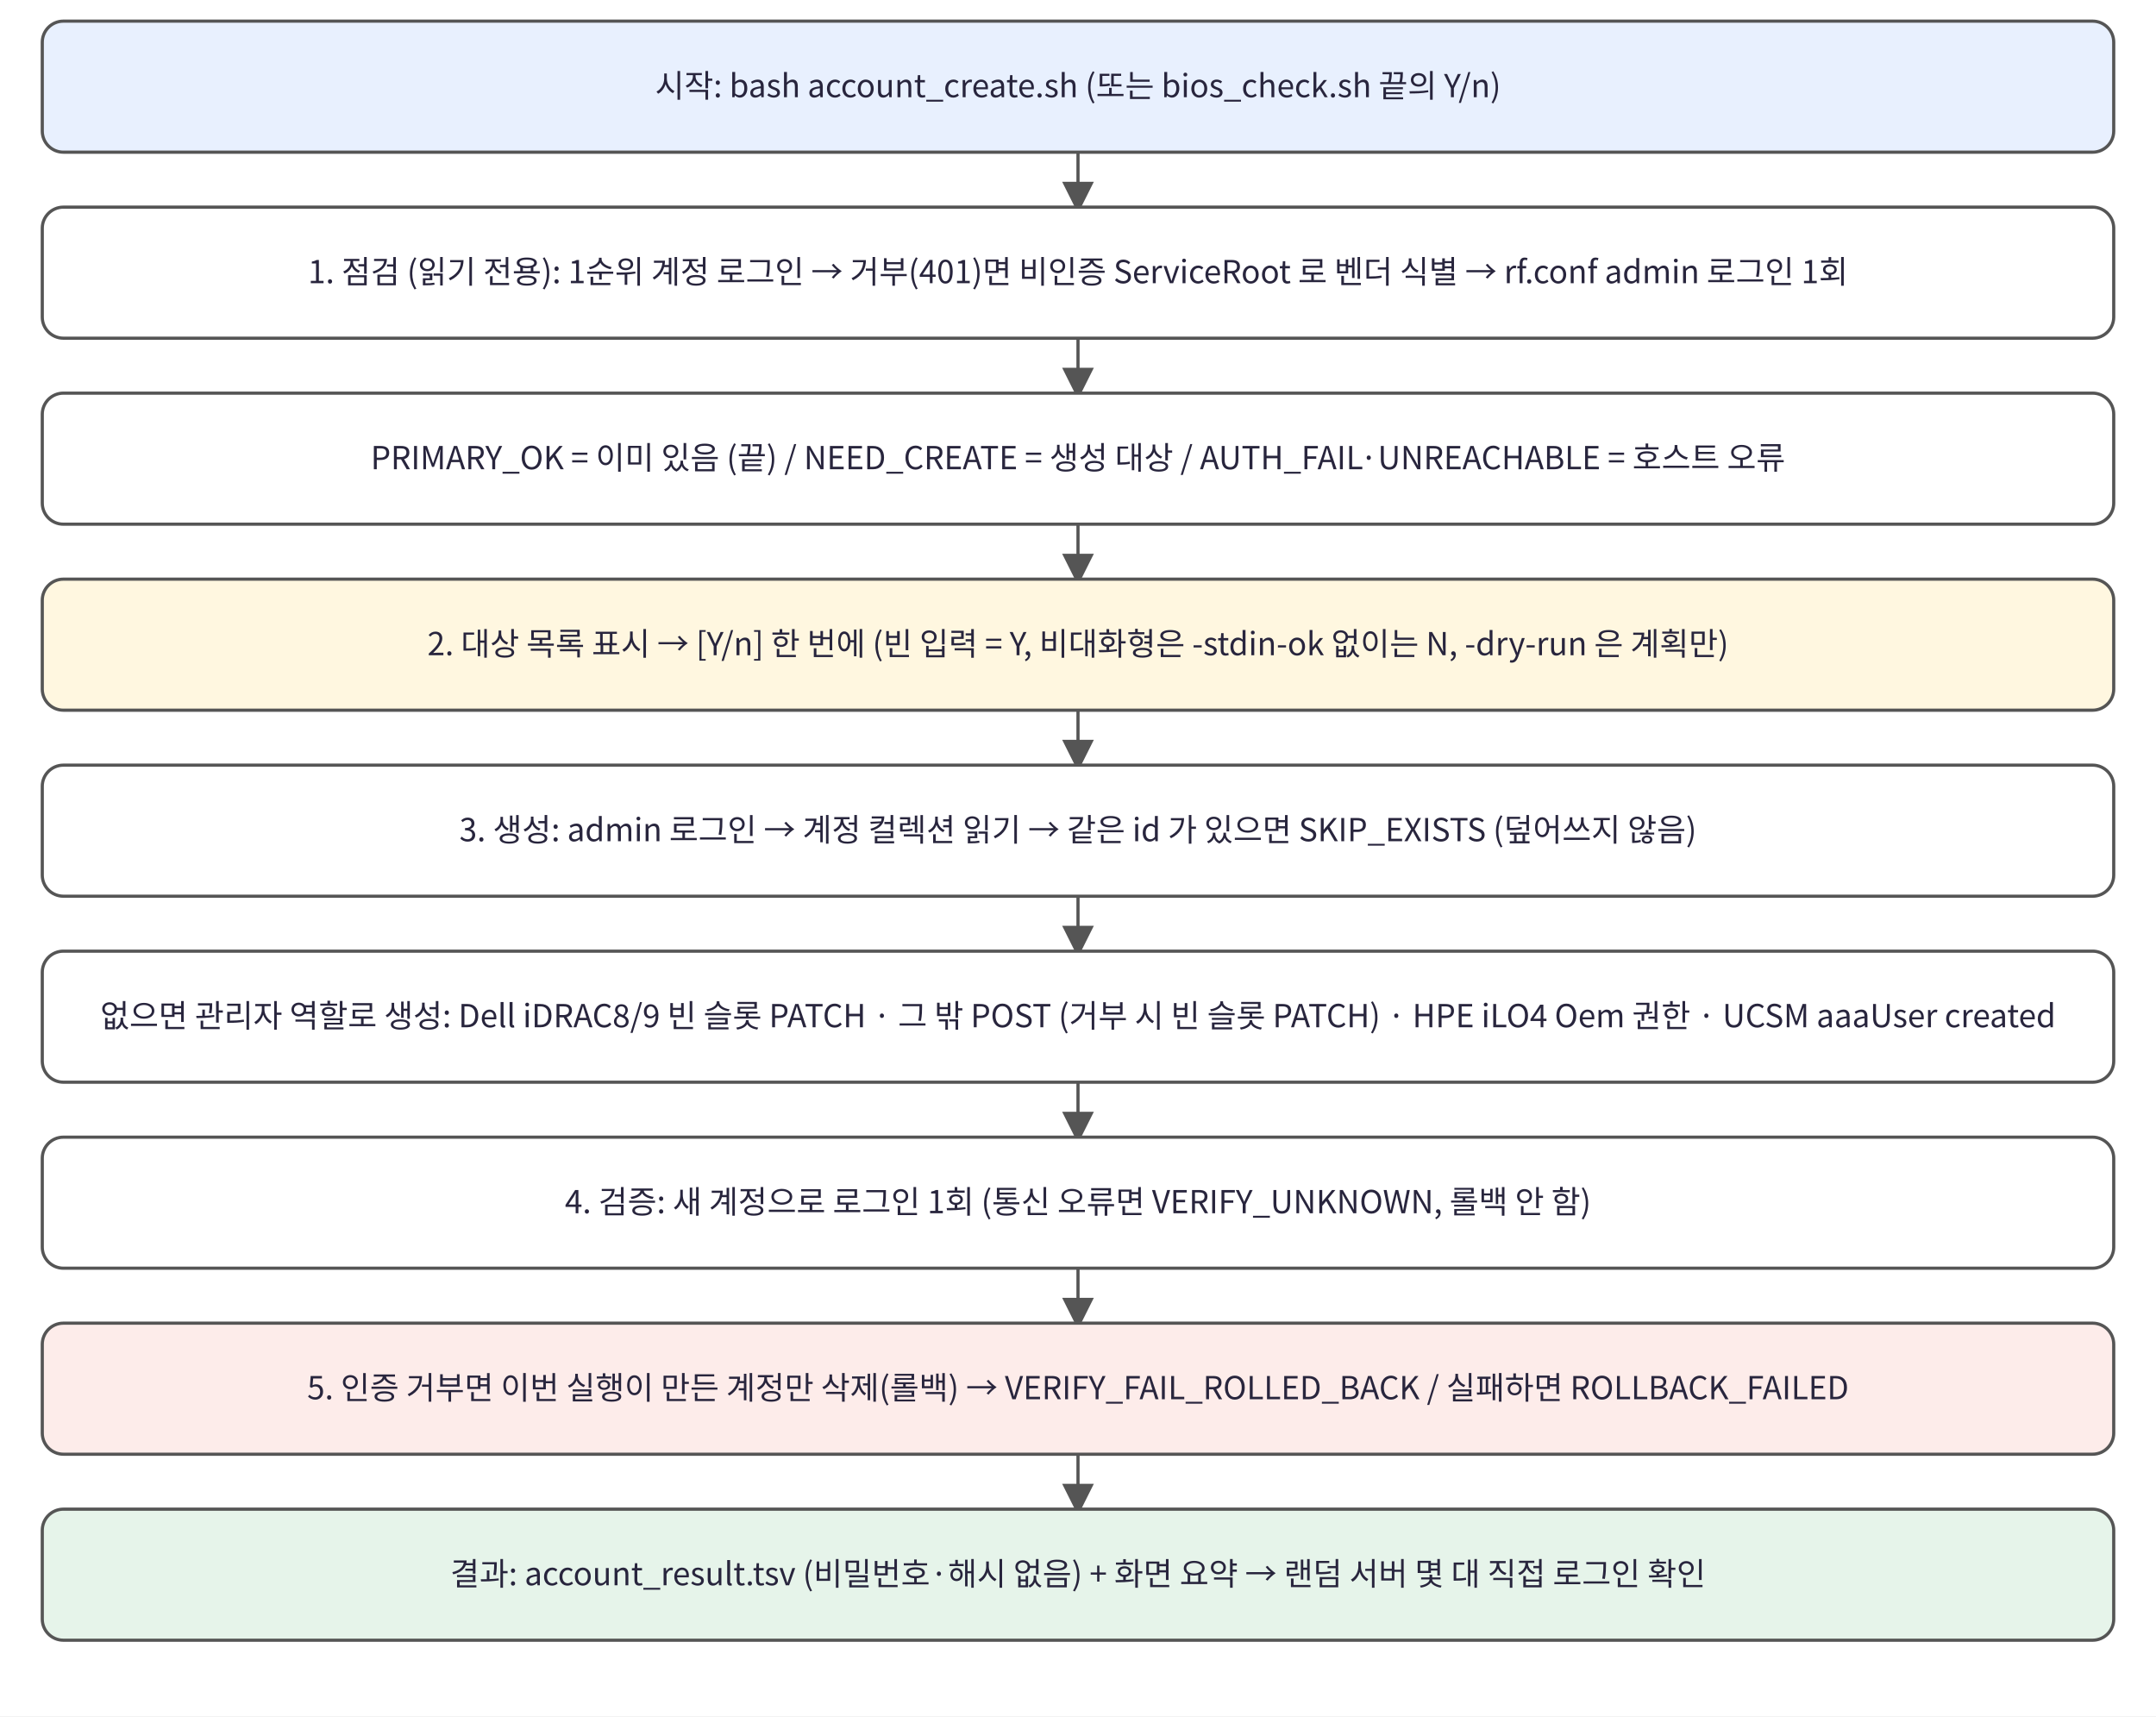
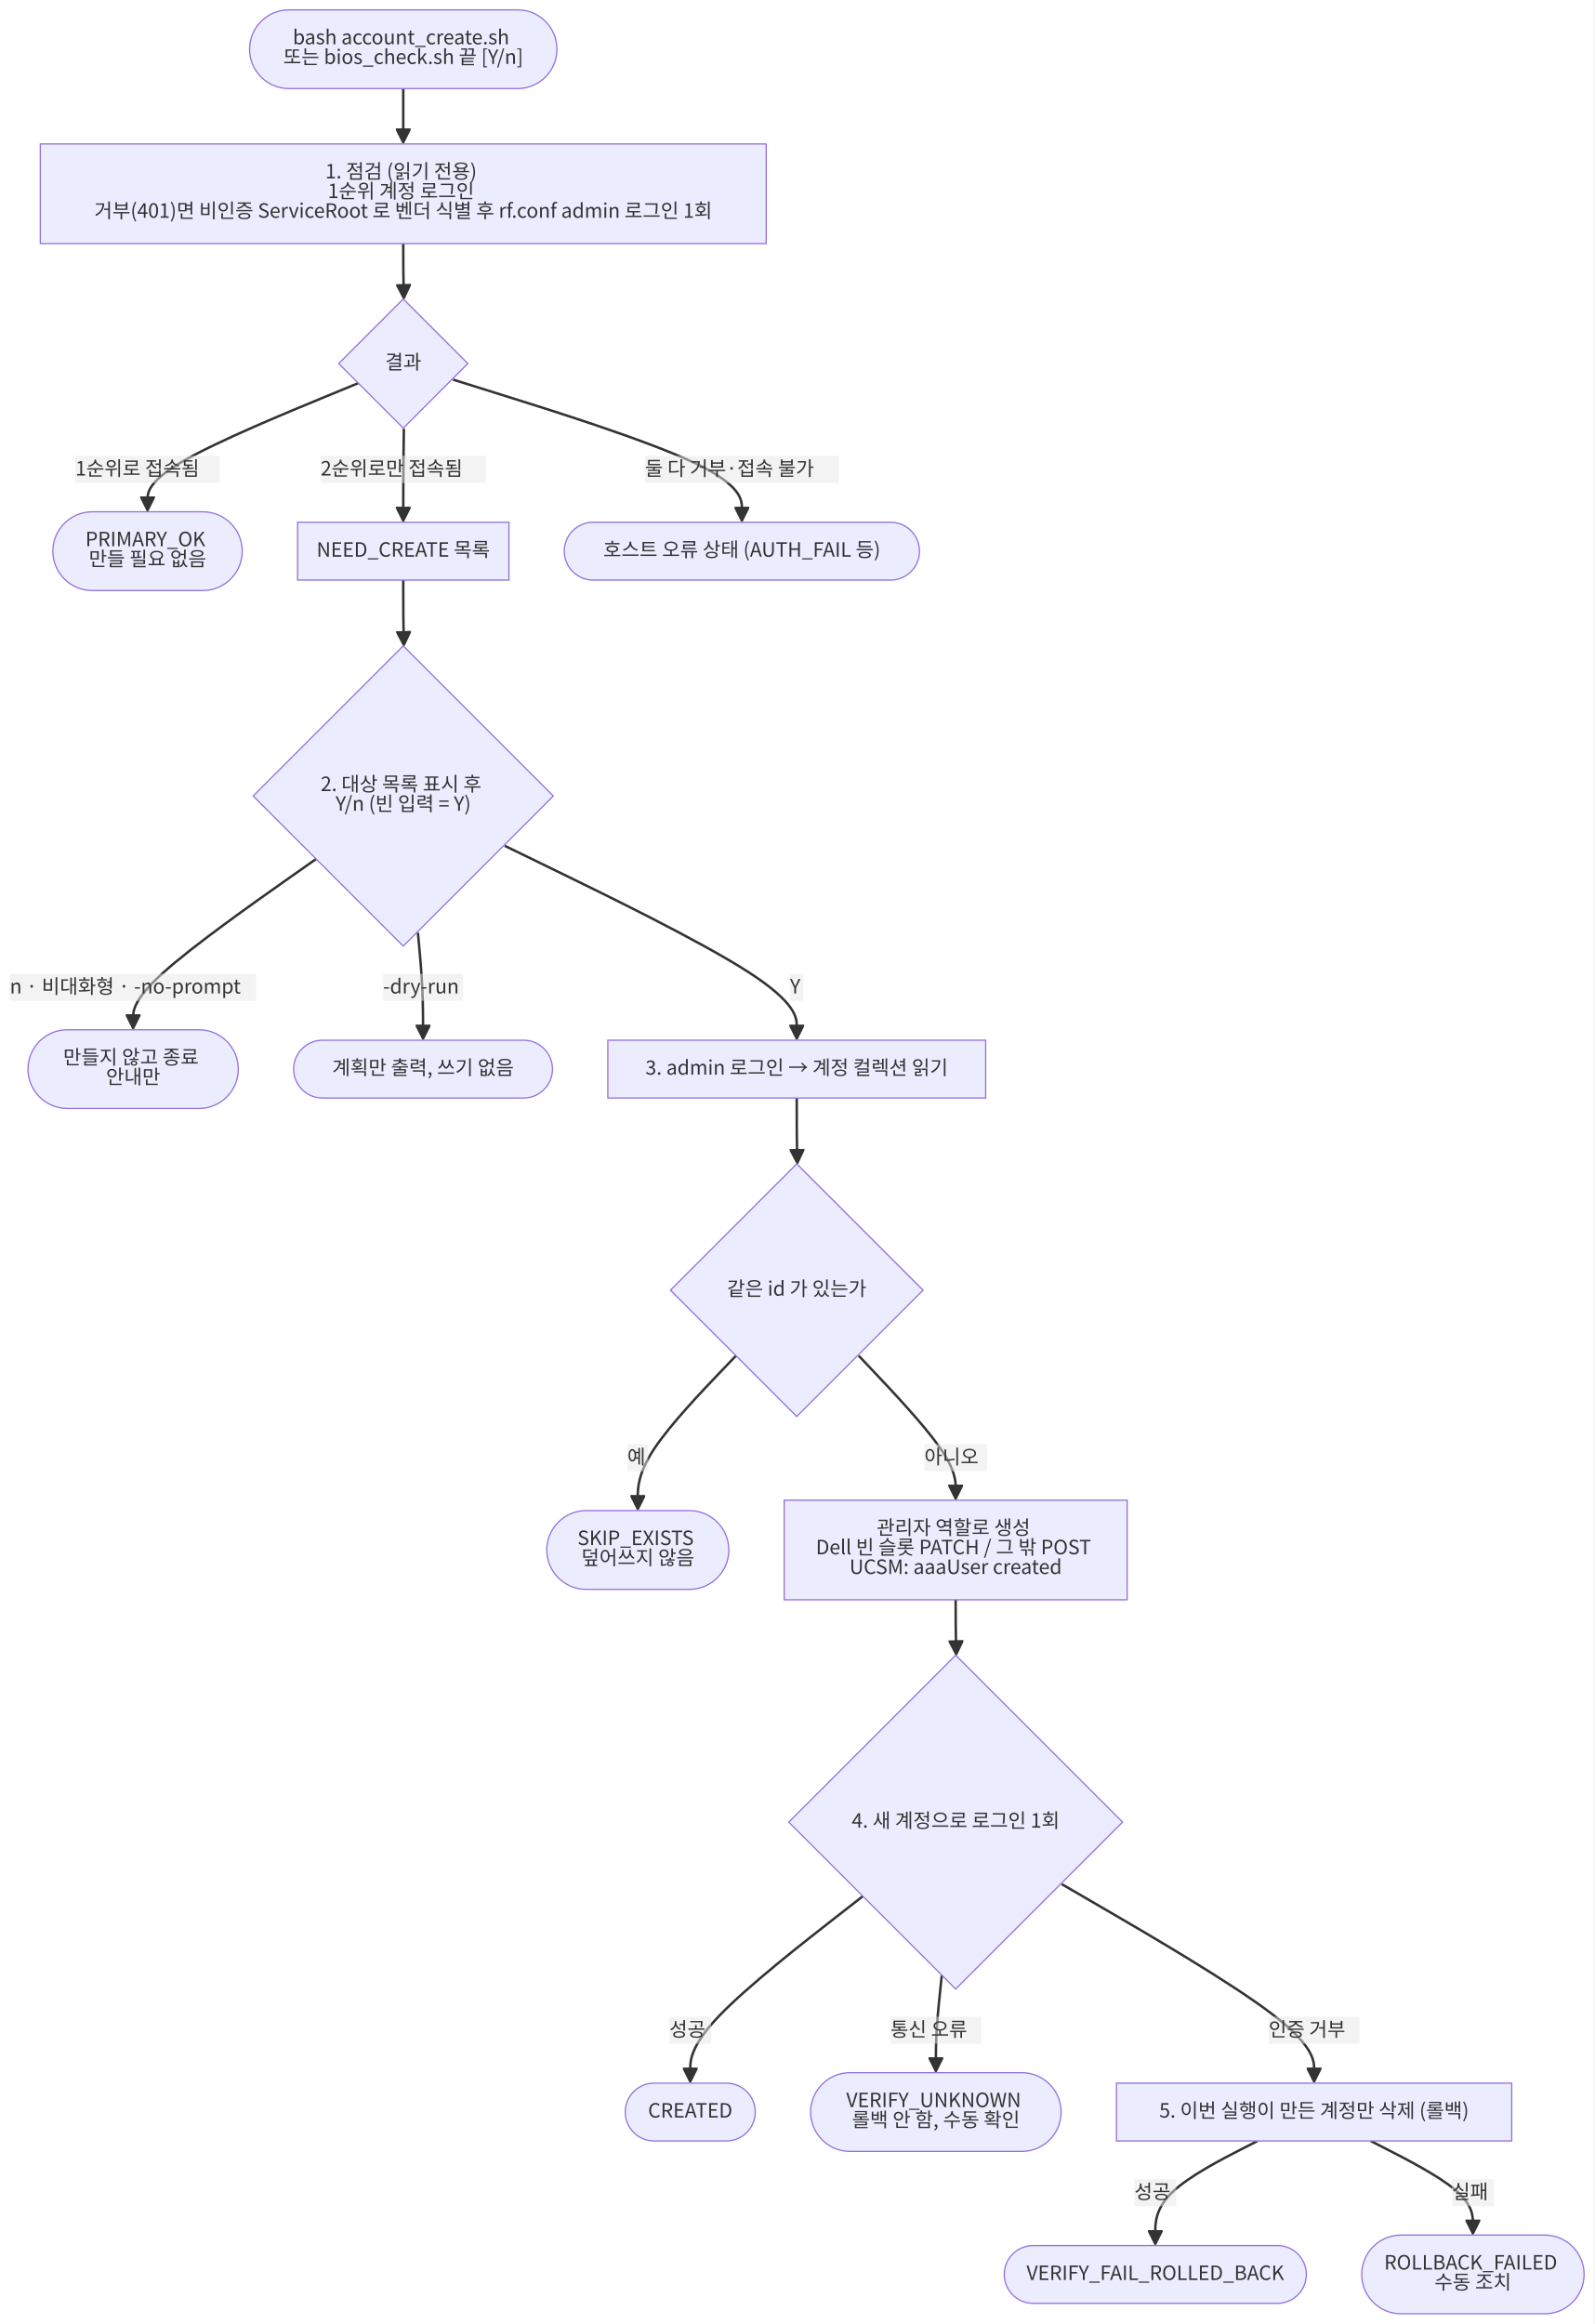
- <svg xmlns="http://www.w3.org/2000/svg" width="1020" height="812" viewBox="0 0 1020 812" font-family="Malgun Gothic, Noto Sans KR, Noto Sans CJK KR, sans-serif" font-size="15">
-   <rect width="100%" height="100%" fill="#ffffff" />
-   <defs>
-     <marker id="ar" markerWidth="10" markerHeight="10" refX="8" refY="5" orient="auto">
-       <path d="M0,0 L10,5 L0,10 z" fill="#555" />
-     </marker>
-   </defs>
-   <rect x="20" y="10" width="980" height="62" rx="10" fill="#e8f0fe" stroke="#555" stroke-width="1.5" />
-   <text x="510" y="46" text-anchor="middle" fill="#28253D">시작: bash account_create.sh  (또는 bios_check.sh 끝의 Y/n)</text>
-   <line x1="510" y1="72" x2="510" y2="98" stroke="#555" stroke-width="1.5" marker-end="url(#ar)" />
-   <rect x="20" y="98" width="980" height="62" rx="10" fill="#fff" stroke="#555" stroke-width="1.5" />
-   <text x="510" y="134" text-anchor="middle" fill="#28253D">1. 점검 (읽기 전용): 1순위 계정 로그인 → 거부(401)면 비인증 ServiceRoot 로 벤더 식별 → rf.conf admin 로그인 1회</text>
-   <line x1="510" y1="160" x2="510" y2="186" stroke="#555" stroke-width="1.5" marker-end="url(#ar)" />
-   <rect x="20" y="186" width="980" height="62" rx="10" fill="#fff" stroke="#555" stroke-width="1.5" />
-   <text x="510" y="222" text-anchor="middle" fill="#28253D">PRIMARY_OK = 이미 있음 (끝)   /   NEED_CREATE = 생성 대상   /   AUTH_FAIL·UNREACHABLE = 호스트 오류</text>
-   <line x1="510" y1="248" x2="510" y2="274" stroke="#555" stroke-width="1.5" marker-end="url(#ar)" />
-   <rect x="20" y="274" width="980" height="62" rx="10" fill="#fff7e0" stroke="#555" stroke-width="1.5" />
-   <text x="510" y="310" text-anchor="middle" fill="#28253D">2. 대상 목록 표시 → [Y/n] 한 번에 (빈 입력 = Y, 비대화형은 -stdin-ok 없이는 N, -dry-run 은 계획만)</text>
-   <line x1="510" y1="336" x2="510" y2="362" stroke="#555" stroke-width="1.5" marker-end="url(#ar)" />
-   <rect x="20" y="362" width="980" height="62" rx="10" fill="#fff" stroke="#555" stroke-width="1.5" />
-   <text x="510" y="398" text-anchor="middle" fill="#28253D">3. 생성: admin 로그인 → 계정 컬렉션 읽기 → 같은 id 가 있으면 SKIP_EXISTS (덮어쓰지 않음)</text>
-   <line x1="510" y1="424" x2="510" y2="450" stroke="#555" stroke-width="1.5" marker-end="url(#ar)" />
-   <rect x="20" y="450" width="980" height="62" rx="10" fill="#fff" stroke="#555" stroke-width="1.5" />
-   <text x="510" y="486" text-anchor="middle" fill="#28253D">없으면 관리자 역할로 생성: Dell iDRAC8/9 빈 슬롯 PATCH · 그 밖 POST (거부 시 빈 슬롯 PATCH) · HPE iLO4 Oem 권한 · UCSM aaaUser created</text>
-   <line x1="510" y1="512" x2="510" y2="538" stroke="#555" stroke-width="1.5" marker-end="url(#ar)" />
-   <rect x="20" y="538" width="980" height="62" rx="10" fill="#fff" stroke="#555" stroke-width="1.5" />
-   <text x="510" y="574" text-anchor="middle" fill="#28253D">4. 검증: 새 계정으로 로그인 1회 (통신 오류면 VERIFY_UNKNOWN, 롤백 안 함)</text>
-   <line x1="510" y1="600" x2="510" y2="626" stroke="#555" stroke-width="1.5" marker-end="url(#ar)" />
-   <rect x="20" y="626" width="980" height="62" rx="10" fill="#fdecea" stroke="#555" stroke-width="1.5" />
-   <text x="510" y="662" text-anchor="middle" fill="#28253D">5. 인증 거부면 이번 실행이 만든 계정만 삭제(롤백) → VERIFY_FAIL_ROLLED_BACK / 실패하면 ROLLBACK_FAILED</text>
-   <line x1="510" y1="688" x2="510" y2="714" stroke="#555" stroke-width="1.5" marker-end="url(#ar)" />
-   <rect x="20" y="714" width="980" height="62" rx="10" fill="#e6f4ea" stroke="#555" stroke-width="1.5" />
-   <text x="510" y="750" text-anchor="middle" fill="#28253D">결과: account_result.tsv (비밀번호·해시 없음) + 화면 요약 → 랜덤 서버 몇 대 직접 로그인 확인</text>
+ <svg xmlns="http://www.w3.org/2000/svg" id="wf_workflow_account" width="1296" height="1889" viewBox="-8 -8 1296 1889" role="graphics-document document" aria-roledescription="flowchart-v2">
+   <rect x="-8" y="-8" width="1296" height="1889" fill="#ffffff" />
+   <style>#wf_workflow_account{font-family:Malgun Gothic,Noto Sans KR,Noto Sans CJK KR,sans-serif;font-size:16px;fill:#333;}#wf_workflow_account .error-icon{fill:#552222;}#wf_workflow_account .error-text{fill:#552222;stroke:#552222;}#wf_workflow_account .edge-thickness-normal{stroke-width:2px;}#wf_workflow_account .edge-thickness-thick{stroke-width:3.5px;}#wf_workflow_account .edge-pattern-solid{stroke-dasharray:0;}#wf_workflow_account .edge-pattern-dashed{stroke-dasharray:3;}#wf_workflow_account .edge-pattern-dotted{stroke-dasharray:2;}#wf_workflow_account .marker{fill:#333333;stroke:#333333;}#wf_workflow_account .marker.cross{stroke:#333333;}#wf_workflow_account svg{font-family:Malgun Gothic,Noto Sans KR,Noto Sans CJK KR,sans-serif;font-size:16px;}#wf_workflow_account .label{font-family:Malgun Gothic,Noto Sans KR,Noto Sans CJK KR,sans-serif;color:#333;}#wf_workflow_account .cluster-label text{fill:#333;}#wf_workflow_account .cluster-label span,#wf_workflow_account p{color:#333;}#wf_workflow_account .label text,#wf_workflow_account span,#wf_workflow_account p{fill:#333;color:#333;}#wf_workflow_account .node rect,#wf_workflow_account .node circle,#wf_workflow_account .node ellipse,#wf_workflow_account .node polygon,#wf_workflow_account .node path{fill:#ECECFF;stroke:#9370DB;stroke-width:1px;}#wf_workflow_account .flowchart-label text{text-anchor:middle;}#wf_workflow_account .node .katex path{fill:#000;stroke:#000;stroke-width:1px;}#wf_workflow_account .node .label{text-align:center;}#wf_workflow_account .node.clickable{cursor:pointer;}#wf_workflow_account .arrowheadPath{fill:#333333;}#wf_workflow_account .edgePath .path{stroke:#333333;stroke-width:2.0px;}#wf_workflow_account .flowchart-link{stroke:#333333;fill:none;}#wf_workflow_account .edgeLabel{background-color:#e8e8e8;text-align:center;}#wf_workflow_account .edgeLabel rect{opacity:0.5;background-color:#e8e8e8;fill:#e8e8e8;}#wf_workflow_account .labelBkg{background-color:rgba(232, 232, 232, 0.5);}#wf_workflow_account .cluster rect{fill:#ffffde;stroke:#aaaa33;stroke-width:1px;}#wf_workflow_account .cluster text{fill:#333;}#wf_workflow_account .cluster span,#wf_workflow_account p{color:#333;}#wf_workflow_account div.mermaidTooltip{position:absolute;text-align:center;max-width:200px;padding:2px;font-family:Malgun Gothic,Noto Sans KR,Noto Sans CJK KR,sans-serif;font-size:12px;background:hsl(80, 100%, 96.275%);border:1px solid #aaaa33;border-radius:2px;pointer-events:none;z-index:100;}#wf_workflow_account .flowchartTitleText{text-anchor:middle;font-size:18px;fill:#333;}#wf_workflow_account :root{--mermaid-font-family:Malgun Gothic,Noto Sans KR,Noto Sans CJK KR,sans-serif;}</style>
+   <g>
+     <marker id="wf_workflow_account_flowchart-pointEnd" class="marker flowchart" viewBox="0 0 10 10" refX="6" refY="5" markerUnits="userSpaceOnUse" markerWidth="12" markerHeight="12" orient="auto">
+       <path d="M 0 0 L 10 5 L 0 10 z" class="arrowMarkerPath" style="stroke-width: 1; stroke-dasharray: 1, 0;" />
+     </marker>
+     <marker id="wf_workflow_account_flowchart-pointStart" class="marker flowchart" viewBox="0 0 10 10" refX="4.5" refY="5" markerUnits="userSpaceOnUse" markerWidth="12" markerHeight="12" orient="auto">
+       <path d="M 0 5 L 10 10 L 10 0 z" class="arrowMarkerPath" style="stroke-width: 1; stroke-dasharray: 1, 0;" />
+     </marker>
+     <marker id="wf_workflow_account_flowchart-circleEnd" class="marker flowchart" viewBox="0 0 10 10" refX="11" refY="5" markerUnits="userSpaceOnUse" markerWidth="11" markerHeight="11" orient="auto">
+       <circle cx="5" cy="5" r="5" class="arrowMarkerPath" style="stroke-width: 1; stroke-dasharray: 1, 0;" />
+     </marker>
+     <marker id="wf_workflow_account_flowchart-circleStart" class="marker flowchart" viewBox="0 0 10 10" refX="-1" refY="5" markerUnits="userSpaceOnUse" markerWidth="11" markerHeight="11" orient="auto">
+       <circle cx="5" cy="5" r="5" class="arrowMarkerPath" style="stroke-width: 1; stroke-dasharray: 1, 0;" />
+     </marker>
+     <marker id="wf_workflow_account_flowchart-crossEnd" class="marker cross flowchart" viewBox="0 0 11 11" refX="12" refY="5.2" markerUnits="userSpaceOnUse" markerWidth="11" markerHeight="11" orient="auto">
+       <path d="M 1,1 l 9,9 M 10,1 l -9,9" class="arrowMarkerPath" style="stroke-width: 2; stroke-dasharray: 1, 0;" />
+     </marker>
+     <marker id="wf_workflow_account_flowchart-crossStart" class="marker cross flowchart" viewBox="0 0 11 11" refX="-1" refY="5.2" markerUnits="userSpaceOnUse" markerWidth="11" markerHeight="11" orient="auto">
+       <path d="M 1,1 l 9,9 M 10,1 l -9,9" class="arrowMarkerPath" style="stroke-width: 2; stroke-dasharray: 1, 0;" />
+     </marker>
+     <g class="root">
+       <g class="clusters" />
+       <g class="edgePaths">
+         <path d="M319.813,64L319.813,67.75C319.813,71.5,319.813,79,319.813,85.617C319.813,92.233,319.813,97.967,319.813,100.833L319.813,103.7" id="L-S-P-0" class=" edge-thickness-normal edge-pattern-solid flowchart-link LS-S LE-P" style="fill:none;" marker-end="url(#wf_workflow_account_flowchart-pointEnd)" />
+         <path d="M319.813,190L319.813,193.75C319.813,197.5,319.813,205,319.877,211.7C319.942,218.4,320.07,224.301,320.134,227.251L320.198,230.201" id="L-P-C-0" class=" edge-thickness-normal edge-pattern-solid flowchart-link LS-P LE-C" style="fill:none;" marker-end="url(#wf_workflow_account_flowchart-pointEnd)" />
+         <path d="M283.24,303.427L254.691,315.189C226.142,326.951,169.044,350.476,140.495,367.021C111.946,383.567,111.946,393.133,111.946,397.917L111.946,402.7" id="L-C-OK-0" class=" edge-thickness-normal edge-pattern-solid flowchart-link LS-C LE-OK" style="fill:none;" marker-end="url(#wf_workflow_account_flowchart-pointEnd)" />
+         <path d="M320.313,340.5L320.23,346.083C320.147,351.667,319.98,362.833,319.897,374.617C319.813,386.4,319.813,398.8,319.813,405L319.813,411.2" id="L-C-NC-0" class=" edge-thickness-normal edge-pattern-solid flowchart-link LS-C LE-NC" style="fill:none;" marker-end="url(#wf_workflow_account_flowchart-pointEnd)" />
+         <path d="M360.26,300.553L399.398,312.794C438.536,325.035,516.811,349.518,555.949,367.959C595.087,386.4,595.087,398.8,595.087,405L595.087,411.2" id="L-C-HE-0" class=" edge-thickness-normal edge-pattern-solid flowchart-link LS-C LE-HE" style="fill:none;" marker-end="url(#wf_workflow_account_flowchart-pointEnd)" />
+         <path d="M319.813,463.5L319.813,468.667C319.813,473.833,319.813,484.167,319.877,492.284C319.942,500.4,320.07,506.301,320.134,509.251L320.198,512.201" id="L-NC-Q-0" class=" edge-thickness-normal edge-pattern-solid flowchart-link LS-NC LE-Q" style="fill:none;" marker-end="url(#wf_workflow_account_flowchart-pointEnd)" />
+         <path d="M248.987,690.173L224.194,707.644C199.401,725.116,149.816,760.058,125.024,782.312C100.231,804.567,100.231,814.133,100.231,818.917L100.231,823.7" id="L-Q-NO-0" class=" edge-thickness-normal edge-pattern-solid flowchart-link LS-Q LE-NO" style="fill:none;" marker-end="url(#wf_workflow_account_flowchart-pointEnd)" />
+         <path d="M331.725,750.088L332.423,757.574C333.12,765.059,334.516,780.029,335.213,793.715C335.911,807.4,335.911,819.8,335.911,826L335.911,832.2" id="L-Q-DR-0" class=" edge-thickness-normal edge-pattern-solid flowchart-link LS-Q LE-DR" style="fill:none;" marker-end="url(#wf_workflow_account_flowchart-pointEnd)" />
+         <path d="M402.319,679.494L441.88,698.745C481.441,717.996,560.563,756.498,600.123,781.949C639.684,807.4,639.684,819.8,639.684,826L639.684,832.2" id="L-Q-W-0" class=" edge-thickness-normal edge-pattern-solid flowchart-link LS-Q LE-W" style="fill:none;" marker-end="url(#wf_workflow_account_flowchart-pointEnd)" />
+         <path d="M639.684,884.5L639.684,889.667C639.684,894.833,639.684,905.167,639.748,913.284C639.813,921.4,639.941,927.301,640.005,930.251L640.069,933.201" id="L-W-EX-0" class=" edge-thickness-normal edge-pattern-solid flowchart-link LS-W LE-EX" style="fill:none;" marker-end="url(#wf_workflow_account_flowchart-pointEnd)" />
+         <path d="M590.288,1093.963L576.987,1107.863C563.686,1121.762,537.084,1149.561,523.783,1169.66C510.482,1189.759,510.482,1202.159,510.482,1208.359L510.482,1214.559" id="L-EX-SK-0" class=" edge-thickness-normal edge-pattern-solid flowchart-link LS-EX LE-SK" style="fill:none;" marker-end="url(#wf_workflow_account_flowchart-pointEnd)" />
+         <path d="M690.08,1093.963L703.215,1107.863C716.349,1121.762,742.618,1149.561,755.752,1168.243C768.886,1186.926,768.886,1196.493,768.886,1201.276L768.886,1206.059" id="L-EX-CR-0" class=" edge-thickness-normal edge-pattern-solid flowchart-link LS-EX LE-CR" style="fill:none;" marker-end="url(#wf_workflow_account_flowchart-pointEnd)" />
+         <path d="M768.886,1292.359L768.886,1296.109C768.886,1299.859,768.886,1307.359,768.95,1314.06C769.015,1320.76,769.143,1326.66,769.207,1329.61L769.271,1332.561" id="L-CR-V-0" class=" edge-thickness-normal edge-pattern-solid flowchart-link LS-CR LE-V" style="fill:none;" marker-end="url(#wf_workflow_account_flowchart-pointEnd)" />
+         <path d="M693.434,1533.267L670.048,1551.509C646.662,1569.751,599.889,1606.235,576.503,1630.677C553.117,1655.119,553.117,1667.519,553.117,1673.719L553.117,1679.919" id="L-V-CD-0" class=" edge-thickness-normal edge-pattern-solid flowchart-link LS-V LE-CD" style="fill:none;" marker-end="url(#wf_workflow_account_flowchart-pointEnd)" />
+         <path d="M757.63,1597.462L756.823,1605.005C756.016,1612.548,754.402,1627.633,753.595,1639.959C752.789,1652.285,752.789,1661.852,752.789,1666.635L752.789,1671.419" id="L-V-VU-0" class=" edge-thickness-normal edge-pattern-solid flowchart-link LS-V LE-VU" style="fill:none;" marker-end="url(#wf_workflow_account_flowchart-pointEnd)" />
+         <path d="M855.132,1523.473L889.32,1543.347C923.507,1563.222,991.882,1602.97,1026.07,1629.044C1060.257,1655.119,1060.257,1667.519,1060.257,1673.719L1060.257,1679.919" id="L-V-RB-0" class=" edge-thickness-normal edge-pattern-solid flowchart-link LS-V LE-RB" style="fill:none;" marker-end="url(#wf_workflow_account_flowchart-pointEnd)" />
+         <path d="M1014.293,1732.219L1000.439,1739.302C986.584,1746.385,958.875,1760.552,945.021,1773.835C931.167,1787.119,931.167,1799.519,931.167,1805.719L931.167,1811.919" id="L-RB-RO-0" class=" edge-thickness-normal edge-pattern-solid flowchart-link LS-RB LE-RO" style="fill:none;" marker-end="url(#wf_workflow_account_flowchart-pointEnd)" />
+         <path d="M1106.221,1732.219L1120.076,1739.302C1133.93,1746.385,1161.639,1760.552,1175.494,1772.419C1189.348,1784.285,1189.348,1793.852,1189.348,1798.635L1189.348,1803.419" id="L-RB-RF-0" class=" edge-thickness-normal edge-pattern-solid flowchart-link LS-RB LE-RF" style="fill:none;" marker-end="url(#wf_workflow_account_flowchart-pointEnd)" />
+       </g>
+       <g class="edgeLabels">
+         <g class="edgeLabel">
+           <g class="label" transform="translate(0, 0)">
+             <rect rx="0" ry="0" width="0" height="0" />
+             <text style="">
+               <tspan xml:space="preserve" dy="1em" x="0" class="row" />
+             </text>
+           </g>
+         </g>
+         <g class="edgeLabel">
+           <g class="label" transform="translate(0, 0)">
+             <rect rx="0" ry="0" width="0" height="0" />
+             <text style="">
+               <tspan xml:space="preserve" dy="1em" x="0" class="row" />
+             </text>
+           </g>
+         </g>
+         <g class="edgeLabel" transform="translate(111.946, 374)">
+           <g class="label" transform="translate(-58.67188, -11.5)">
+             <rect rx="0" ry="0" width="117.282" height="22" />
+             <text style="">
+               <tspan xml:space="preserve" dy="1em" x="0" class="row">1순위로 접속됨</tspan>
+             </text>
+           </g>
+         </g>
+         <g class="edgeLabel" transform="translate(319.8132, 374)">
+           <g class="label" transform="translate(-67.17188, -11.5)">
+             <rect rx="0" ry="0" width="134.267" height="22" />
+             <text style="">
+               <tspan xml:space="preserve" dy="1em" x="0" class="row">2순위로만 접속됨</tspan>
+             </text>
+           </g>
+         </g>
+         <g class="edgeLabel" transform="translate(595.0867, 374)">
+           <g class="label" transform="translate(-78.82812, -11.5)">
+             <rect rx="0" ry="0" width="157.567" height="22" />
+             <text style="">
+               <tspan xml:space="preserve" dy="1em" x="0" class="row">둘 다 거부·접속 불가</tspan>
+             </text>
+           </g>
+         </g>
+         <g class="edgeLabel">
+           <g class="label" transform="translate(0, 0)">
+             <rect rx="0" ry="0" width="0" height="0" />
+             <text style="">
+               <tspan xml:space="preserve" dy="1em" x="0" class="row" />
+             </text>
+           </g>
+         </g>
+         <g class="edgeLabel" transform="translate(100.2312, 795)">
+           <g class="label" transform="translate(-100.2312, -11.5)">
+             <rect rx="0" ry="0" width="200.35" height="22" />
+             <text style="">
+               <tspan xml:space="preserve" dy="1em" x="0" class="row">n · 비대화형 · -no-prompt</tspan>
+             </text>
+           </g>
+         </g>
+         <g class="edgeLabel" transform="translate(335.9109, 795)">
+           <g class="label" transform="translate(-32.49219, -11.5)">
+             <rect rx="0" ry="0" width="64.938" height="22" />
+             <text style="">
+               <tspan xml:space="preserve" dy="1em" x="0" class="row">-dry-run</tspan>
+             </text>
+           </g>
+         </g>
+         <g class="edgeLabel" transform="translate(639.6843, 795)">
+           <g class="label" transform="translate(-5.5, -11.5)">
+             <rect rx="0" ry="0" width="11" height="22" />
+             <text style="">
+               <tspan xml:space="preserve" dy="1em" x="0" class="row">Y</tspan>
+             </text>
+           </g>
+         </g>
+         <g class="edgeLabel">
+           <g class="label" transform="translate(0, 0)">
+             <rect rx="0" ry="0" width="0" height="0" />
+             <text style="">
+               <tspan xml:space="preserve" dy="1em" x="0" class="row" />
+             </text>
+           </g>
+         </g>
+         <g class="edgeLabel" transform="translate(510.4824, 1177.359)">
+           <g class="label" transform="translate(-8.5, -11.5)">
+             <rect rx="0" ry="0" width="17" height="22" />
+             <text style="">
+               <tspan xml:space="preserve" dy="1em" x="0" class="row">예</tspan>
+             </text>
+           </g>
+         </g>
+         <g class="edgeLabel" transform="translate(768.8862, 1177.359)">
+           <g class="label" transform="translate(-25.5, -11.5)">
+             <rect rx="0" ry="0" width="50.985" height="22" />
+             <text style="">
+               <tspan xml:space="preserve" dy="1em" x="0" class="row">아니오</tspan>
+             </text>
+           </g>
+         </g>
+         <g class="edgeLabel">
+           <g class="label" transform="translate(0, 0)">
+             <rect rx="0" ry="0" width="0" height="0" />
+             <text style="">
+               <tspan xml:space="preserve" dy="1em" x="0" class="row" />
+             </text>
+           </g>
+         </g>
+         <g class="edgeLabel" transform="translate(553.1167, 1642.719)">
+           <g class="label" transform="translate(-17, -11.5)">
+             <rect rx="0" ry="0" width="33.99" height="22" />
+             <text style="">
+               <tspan xml:space="preserve" dy="1em" x="0" class="row">성공</tspan>
+             </text>
+           </g>
+         </g>
+         <g class="edgeLabel" transform="translate(752.7886, 1642.719)">
+           <g class="label" transform="translate(-36.99219, -11.5)">
+             <rect rx="0" ry="0" width="73.944" height="22" />
+             <text style="">
+               <tspan xml:space="preserve" dy="1em" x="0" class="row">통신 오류</tspan>
+             </text>
+           </g>
+         </g>
+         <g class="edgeLabel" transform="translate(1060.257, 1642.719)">
+           <g class="label" transform="translate(-36.99219, -11.5)">
+             <rect rx="0" ry="0" width="73.944" height="22" />
+             <text style="">
+               <tspan xml:space="preserve" dy="1em" x="0" class="row">인증 거부</tspan>
+             </text>
+           </g>
+         </g>
+         <g class="edgeLabel" transform="translate(931.1666, 1774.719)">
+           <g class="label" transform="translate(-17, -11.5)">
+             <rect rx="0" ry="0" width="33.99" height="22" />
+             <text style="">
+               <tspan xml:space="preserve" dy="1em" x="0" class="row">성공</tspan>
+             </text>
+           </g>
+         </g>
+         <g class="edgeLabel" transform="translate(1189.348, 1774.719)">
+           <g class="label" transform="translate(-17, -11.5)">
+             <rect rx="0" ry="0" width="33.985" height="22" />
+             <text style="">
+               <tspan xml:space="preserve" dy="1em" x="0" class="row">실패</tspan>
+             </text>
+           </g>
+         </g>
+       </g>
+       <g class="nodes">
+         <g class="node default default flowchart-label" id="flowchart-S-187" data-node="true" data-id="S" transform="translate(319.8132, 32)">
+           <rect style="" rx="32" ry="32" x="-124.938" y="-32" width="249.875" height="64" />
+           <g class="label" style="" transform="translate(0, -20)">
+             <rect />
+             <text style="">
+               <tspan xml:space="preserve" dy="1em" x="0" class="row">bash account_create.sh</tspan>
+               <tspan xml:space="preserve" dy="1em" x="0" class="row">또는 bios_check.sh 끝 [Y/n]</tspan>
+             </text>
+           </g>
+         </g>
+         <g class="node default default flowchart-label" id="flowchart-P-188" data-node="true" data-id="P" transform="translate(319.8132, 149.5)">
+           <rect class="basic label-container" style="" rx="0" ry="0" x="-295.055" y="-40.5" width="590.109" height="81" />
+           <g class="label" style="" transform="translate(0, -28.5)">
+             <rect />
+             <text style="">
+               <tspan xml:space="preserve" dy="1em" x="0" class="row">1. 점검 (읽기 전용)</tspan>
+               <tspan xml:space="preserve" dy="1em" x="0" class="row">1순위 계정 로그인</tspan>
+               <tspan xml:space="preserve" dy="1em" x="0" class="row">거부(401)면 비인증 ServiceRoot 로 벤더 식별 후 rf.conf admin 로그인 1회</tspan>
+             </text>
+           </g>
+         </g>
+         <g class="node default default flowchart-label" id="flowchart-C-190" data-node="true" data-id="C" transform="translate(319.8132, 287.5)">
+           <polygon points="52.5,0 105,-52.5 52.5,-105 0,-52.5" class="label-container" transform="translate(-52.5,52.5)" style="" />
+           <g class="label" style="" transform="translate(0, -11.5)">
+             <rect />
+             <text style="">
+               <tspan xml:space="preserve" dy="1em" x="0" class="row">결과</tspan>
+             </text>
+           </g>
+         </g>
+         <g class="node default default flowchart-label" id="flowchart-OK-192" data-node="true" data-id="OK" transform="translate(111.946, 440)">
+           <rect style="" rx="32" ry="32" x="-76.977" y="-32" width="153.953" height="64" />
+           <g class="label" style="" transform="translate(0, -20)">
+             <rect />
+             <text style="">
+               <tspan xml:space="preserve" dy="1em" x="0" class="row">PRIMARY_OK</tspan>
+               <tspan xml:space="preserve" dy="1em" x="0" class="row">만들 필요 없음</tspan>
+             </text>
+           </g>
+         </g>
+         <g class="node default default flowchart-label" id="flowchart-NC-194" data-node="true" data-id="NC" transform="translate(319.8132, 440)">
+           <rect class="basic label-container" style="" rx="0" ry="0" x="-85.891" y="-23.5" width="171.781" height="47" />
+           <g class="label" style="" transform="translate(0, -11.5)">
+             <rect />
+             <text style="">
+               <tspan xml:space="preserve" dy="1em" x="0" class="row">NEED_CREATE 목록</tspan>
+             </text>
+           </g>
+         </g>
+         <g class="node default default flowchart-label" id="flowchart-HE-196" data-node="true" data-id="HE" transform="translate(595.0867, 440)">
+           <rect style="" rx="23.5" ry="23.5" x="-144.383" y="-23.5" width="288.766" height="47" />
+           <g class="label" style="" transform="translate(0, -11.5)">
+             <rect />
+             <text style="">
+               <tspan xml:space="preserve" dy="1em" x="0" class="row">호스트 오류 상태 (AUTH_FAIL 등)</tspan>
+             </text>
+           </g>
+         </g>
+         <g class="node default default flowchart-label" id="flowchart-Q-198" data-node="true" data-id="Q" transform="translate(319.8132, 639)">
+           <polygon points="122,0 244,-122 122,-244 0,-122" class="label-container" transform="translate(-122,122)" style="" />
+           <g class="label" style="" transform="translate(0, -20)">
+             <rect />
+             <text style="">
+               <tspan xml:space="preserve" dy="1em" x="0" class="row">2. 대상 목록 표시 후</tspan>
+               <tspan xml:space="preserve" dy="1em" x="0" class="row">Y/n (빈 입력 = Y)</tspan>
+             </text>
+           </g>
+         </g>
+         <g class="node default default flowchart-label" id="flowchart-NO-200" data-node="true" data-id="NO" transform="translate(100.2312, 861)">
+           <rect style="" rx="32" ry="32" x="-85.477" y="-32" width="170.953" height="64" />
+           <g class="label" style="" transform="translate(0, -20)">
+             <rect />
+             <text style="">
+               <tspan xml:space="preserve" dy="1em" x="0" class="row">만들지 않고 종료</tspan>
+               <tspan xml:space="preserve" dy="1em" x="0" class="row">안내만</tspan>
+             </text>
+           </g>
+         </g>
+         <g class="node default default flowchart-label" id="flowchart-DR-202" data-node="true" data-id="DR" transform="translate(335.9109, 861)">
+           <rect style="" rx="23.5" ry="23.5" x="-105.203" y="-23.5" width="210.406" height="47" />
+           <g class="label" style="" transform="translate(0, -11.5)">
+             <rect />
+             <text style="">
+               <tspan xml:space="preserve" dy="1em" x="0" class="row">계획만 출력, 쓰기 없음</tspan>
+             </text>
+           </g>
+         </g>
+         <g class="node default default flowchart-label" id="flowchart-W-204" data-node="true" data-id="W" transform="translate(639.6843, 861)">
+           <rect class="basic label-container" style="" rx="0" ry="0" x="-153.57" y="-23.5" width="307.141" height="47" />
+           <g class="label" style="" transform="translate(0, -11.5)">
+             <rect />
+             <text style="">
+               <tspan xml:space="preserve" dy="1em" x="0" class="row">3. admin 로그인 → 계정 컬렉션 읽기</tspan>
+             </text>
+           </g>
+         </g>
+         <g class="node default default flowchart-label" id="flowchart-EX-206" data-node="true" data-id="EX" transform="translate(639.6843, 1040.68)">
+           <polygon points="102.68,0 205.359,-102.68 102.68,-205.359 0,-102.68" class="label-container" transform="translate(-102.6797,102.6797)" style="" />
+           <g class="label" style="" transform="translate(0, -11.5)">
+             <rect />
+             <text style="">
+               <tspan xml:space="preserve" dy="1em" x="0" class="row">같은 id 가 있는가</tspan>
+             </text>
+           </g>
+         </g>
+         <g class="node default default flowchart-label" id="flowchart-SK-208" data-node="true" data-id="SK" transform="translate(510.4824, 1251.859)">
+           <rect style="" rx="32" ry="32" x="-73.992" y="-32" width="147.984" height="64" />
+           <g class="label" style="" transform="translate(0, -20)">
+             <rect />
+             <text style="">
+               <tspan xml:space="preserve" dy="1em" x="0" class="row">SKIP_EXISTS</tspan>
+               <tspan xml:space="preserve" dy="1em" x="0" class="row">덮어쓰지 않음</tspan>
+             </text>
+           </g>
+         </g>
+         <g class="node default default flowchart-label" id="flowchart-CR-210" data-node="true" data-id="CR" transform="translate(768.8862, 1251.859)">
+           <rect class="basic label-container" style="" rx="0" ry="0" x="-139.412" y="-40.5" width="278.823" height="81" />
+           <g class="label" style="" transform="translate(0, -28.5)">
+             <rect />
+             <text style="">
+               <tspan xml:space="preserve" dy="1em" x="0" class="row">관리자 역할로 생성</tspan>
+               <tspan xml:space="preserve" dy="1em" x="0" class="row">Dell 빈 슬롯 PATCH / 그 밖 POST</tspan>
+               <tspan xml:space="preserve" dy="1em" x="0" class="row">UCSM: aaaUser created</tspan>
+             </text>
+           </g>
+         </g>
+         <g class="node default default flowchart-label" id="flowchart-V-212" data-node="true" data-id="V" transform="translate(768.8862, 1473.039)">
+           <polygon points="135.68,0 271.359,-135.68 135.68,-271.359 0,-135.68" class="label-container" transform="translate(-135.6797,135.6797)" style="" />
+           <g class="label" style="" transform="translate(0, -11.5)">
+             <rect />
+             <text style="">
+               <tspan xml:space="preserve" dy="1em" x="0" class="row">4. 새 계정으로 로그인 1회</tspan>
+             </text>
+           </g>
+         </g>
+         <g class="node default default flowchart-label" id="flowchart-CD-214" data-node="true" data-id="CD" transform="translate(553.1167, 1708.719)">
+           <rect style="" rx="23.5" ry="23.5" x="-52.859" y="-23.5" width="105.719" height="47" />
+           <g class="label" style="" transform="translate(0, -11.5)">
+             <rect />
+             <text style="">
+               <tspan xml:space="preserve" dy="1em" x="0" class="row">CREATED</tspan>
+             </text>
+           </g>
+         </g>
+         <g class="node default default flowchart-label" id="flowchart-VU-216" data-node="true" data-id="VU" transform="translate(752.7886, 1708.719)">
+           <rect style="" rx="32" ry="32" x="-101.812" y="-32" width="203.625" height="64" />
+           <g class="label" style="" transform="translate(0, -20)">
+             <rect />
+             <text style="">
+               <tspan xml:space="preserve" dy="1em" x="0" class="row">VERIFY_UNKNOWN</tspan>
+               <tspan xml:space="preserve" dy="1em" x="0" class="row">롤백 안 함, 수동 확인</tspan>
+             </text>
+           </g>
+         </g>
+         <g class="node default default flowchart-label" id="flowchart-RB-218" data-node="true" data-id="RB" transform="translate(1060.257, 1708.719)">
+           <rect class="basic label-container" style="" rx="0" ry="0" x="-160.656" y="-23.5" width="321.312" height="47" />
+           <g class="label" style="" transform="translate(0, -11.5)">
+             <rect />
+             <text style="">
+               <tspan xml:space="preserve" dy="1em" x="0" class="row">5. 이번 실행이 만든 계정만 삭제 (롤백)</tspan>
+             </text>
+           </g>
+         </g>
+         <g class="node default default flowchart-label" id="flowchart-RO-220" data-node="true" data-id="RO" transform="translate(931.1666, 1840.719)">
+           <rect style="" rx="23.5" ry="23.5" x="-122.783" y="-23.5" width="245.566" height="47" />
+           <g class="label" style="" transform="translate(0, -11.5)">
+             <rect />
+             <text style="">
+               <tspan xml:space="preserve" dy="1em" x="0" class="row">VERIFY_FAIL_ROLLED_BACK</tspan>
+             </text>
+           </g>
+         </g>
+         <g class="node default default flowchart-label" id="flowchart-RF-222" data-node="true" data-id="RF" transform="translate(1189.348, 1840.719)">
+           <rect style="" rx="32" ry="32" x="-90.398" y="-32" width="180.797" height="64" />
+           <g class="label" style="" transform="translate(0, -20)">
+             <rect />
+             <text style="">
+               <tspan xml:space="preserve" dy="1em" x="0" class="row">ROLLBACK_FAILED</tspan>
+               <tspan xml:space="preserve" dy="1em" x="0" class="row">수동 조치</tspan>
+             </text>
+           </g>
+         </g>
+       </g>
+     </g>
+   </g>
</svg>
